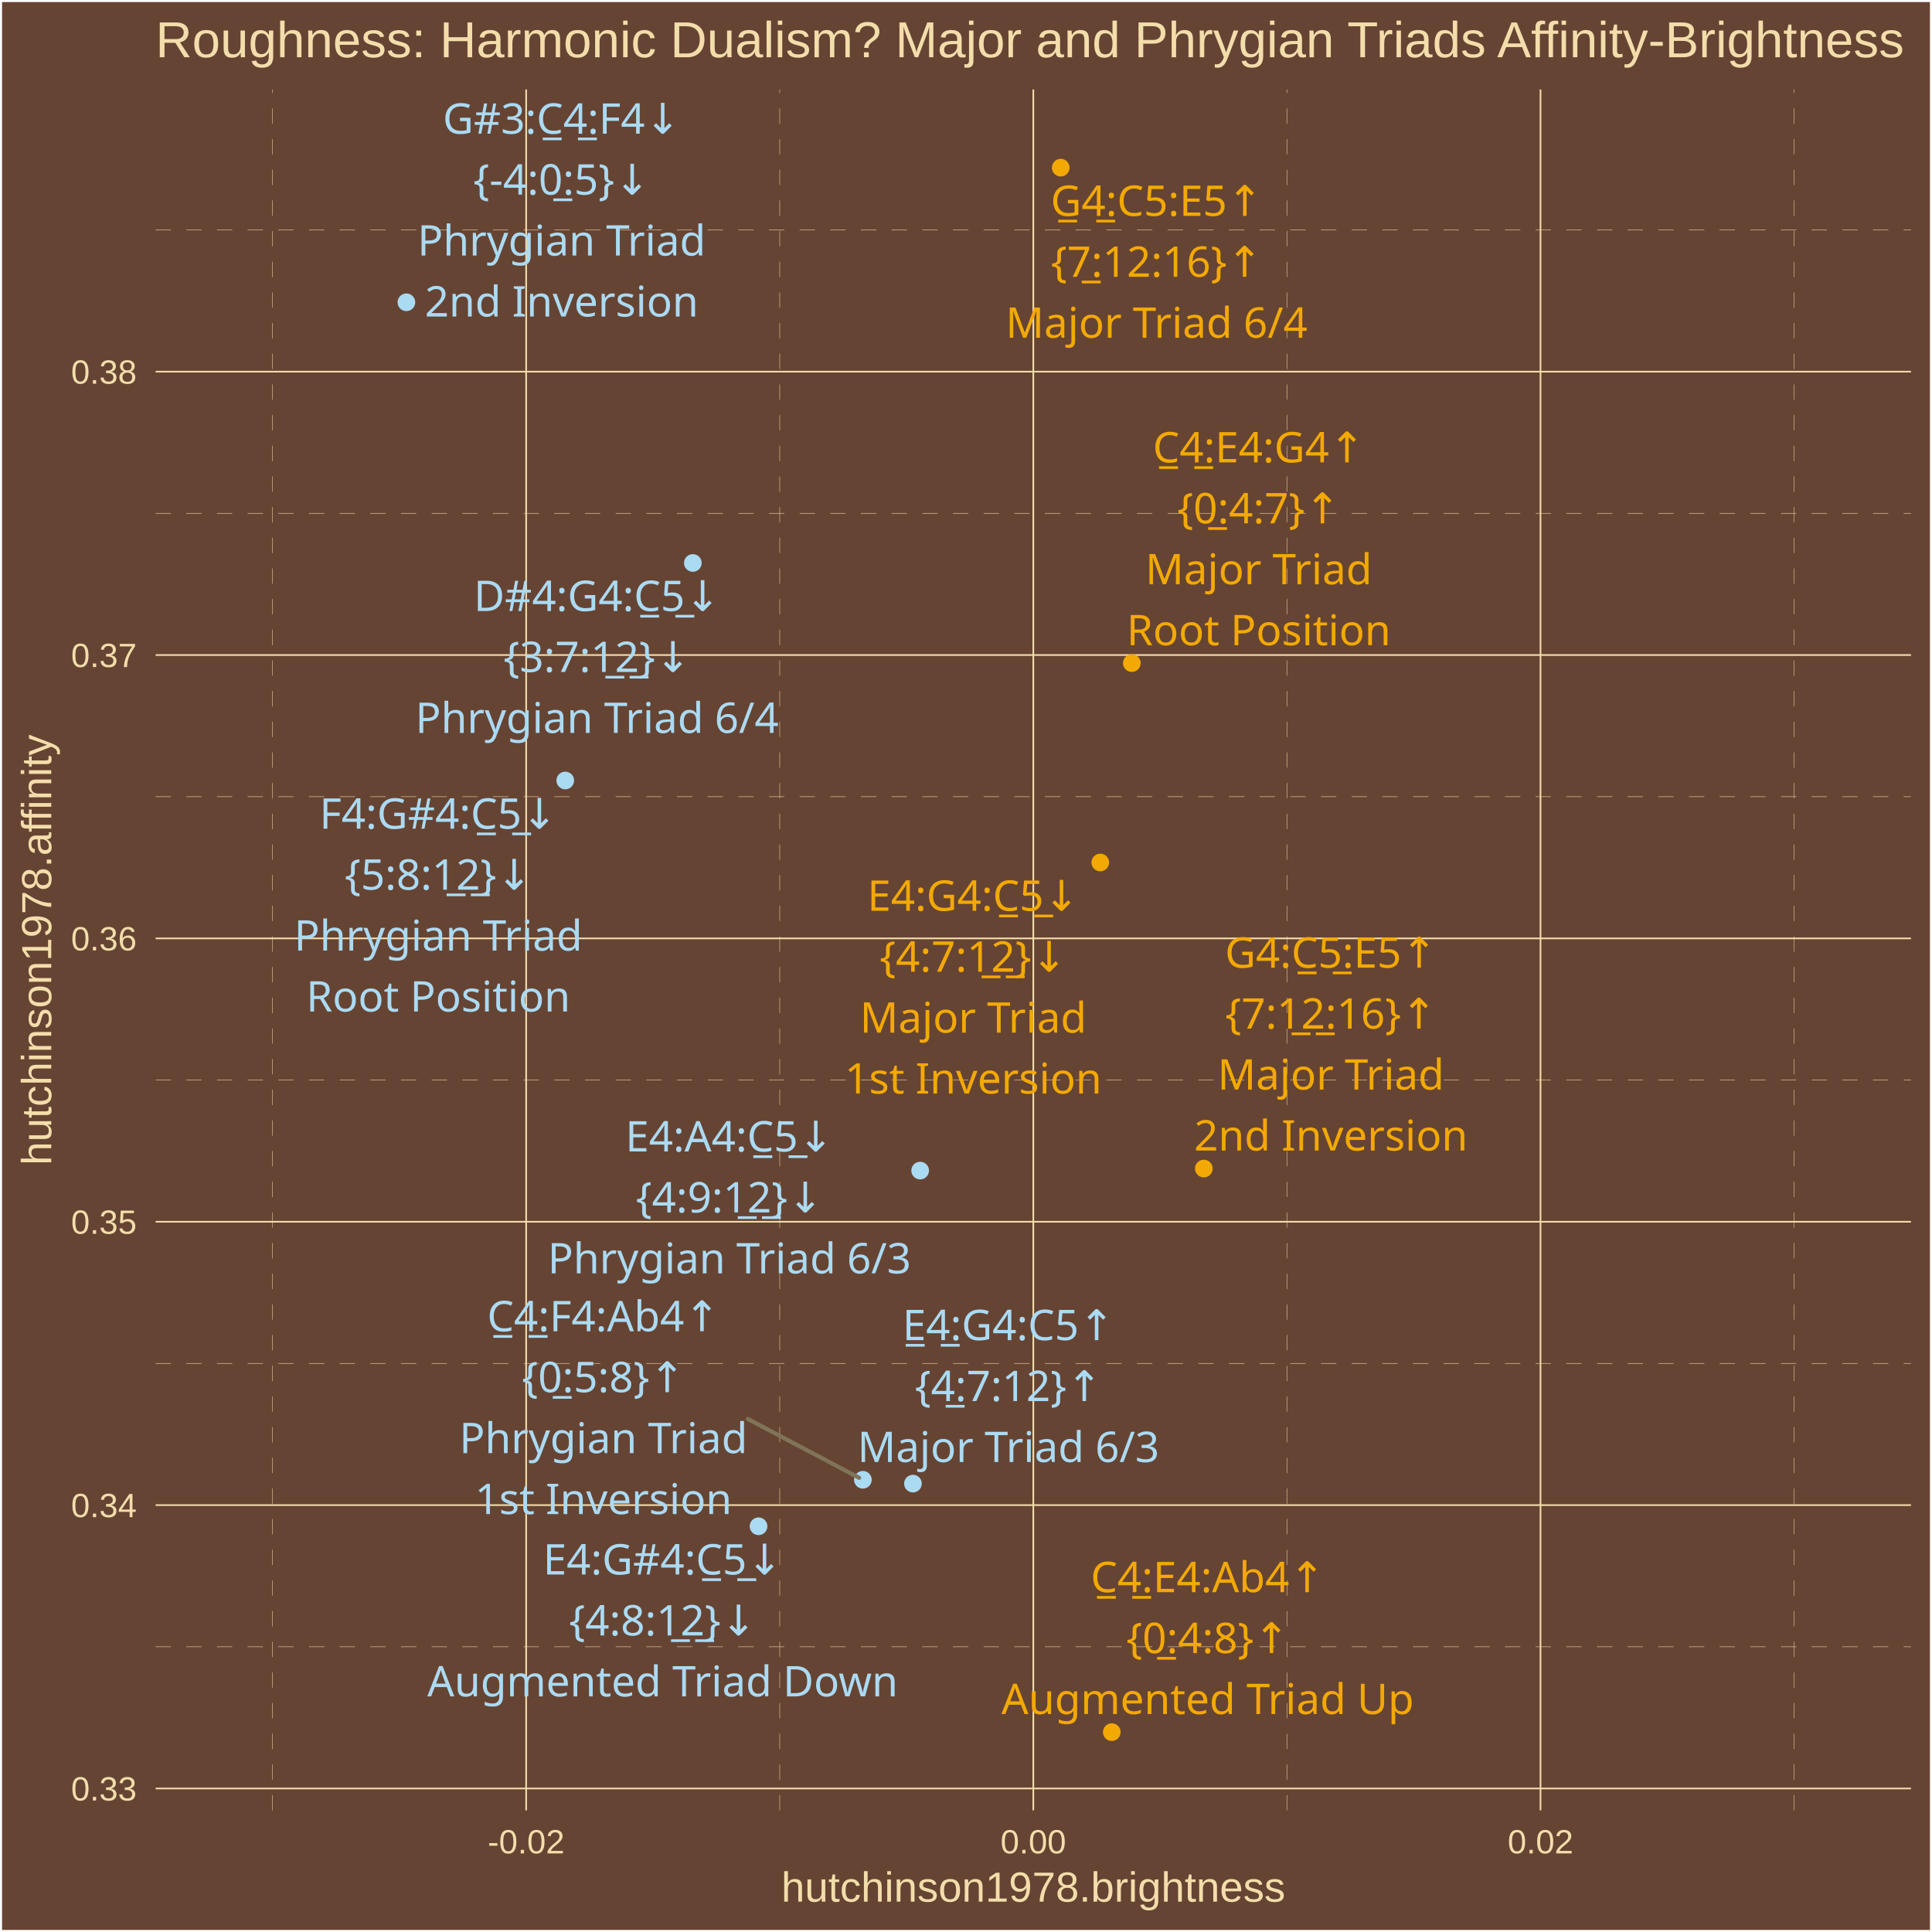
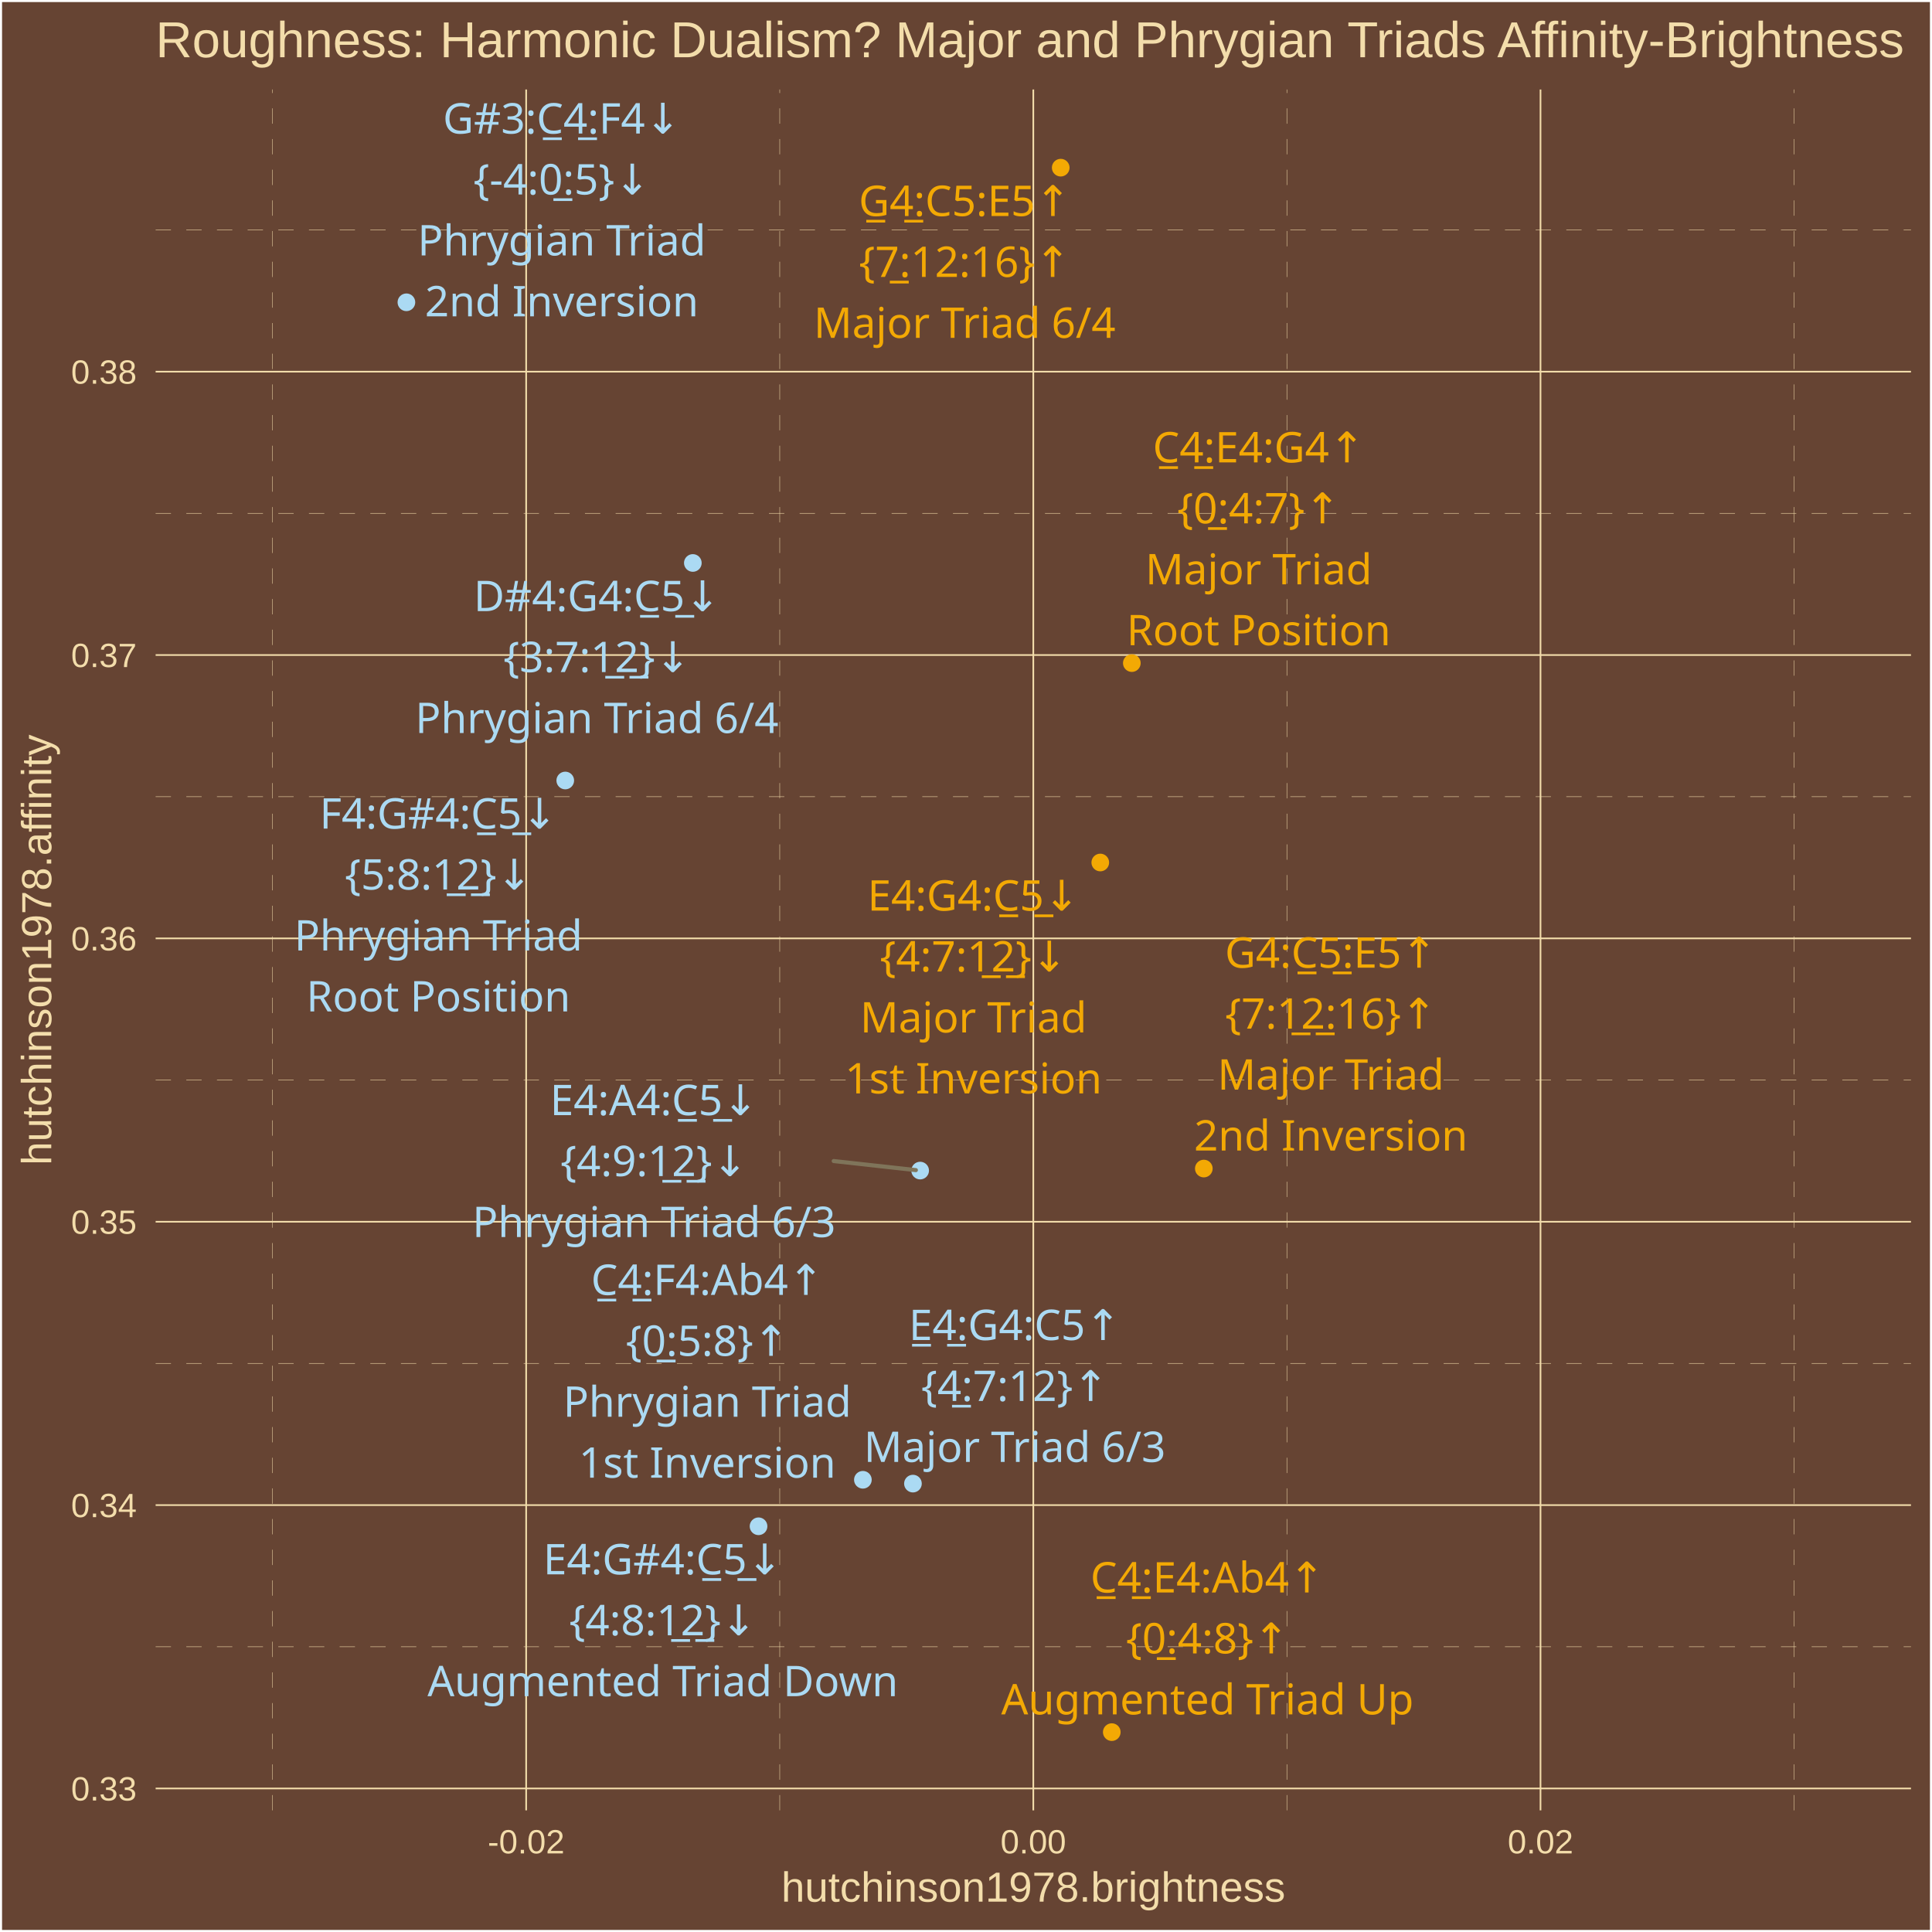
<svg xmlns="http://www.w3.org/2000/svg" class="svglite" width="504.00pt" height="504.00pt" viewBox="0 0 504.00 504.00">
  <defs>
    <style type="text/css">
    .svglite line, .svglite polyline, .svglite polygon, .svglite path, .svglite rect, .svglite circle {
      fill: none;
      stroke: #000000;
      stroke-linecap: round;
      stroke-linejoin: round;
      stroke-miterlimit: 10.00;
    }
    .svglite text {
      white-space: pre;
    }
  </style>
  </defs>
  <rect width="100%" height="100%" style="stroke: none; fill: #664433;" />
  <defs>
    <clipPath id="cpMC4wMHw1MDQuMDB8MC4wMHw1MDQuMDA=">
      <rect x="0.00" y="0.00" width="504.00" height="504.00" />
    </clipPath>
  </defs>
  <g clip-path="url(#cpMC4wMHw1MDQuMDB8MC4wMHw1MDQuMDA=)">
    <rect x="0.00" y="-0" width="504.00" height="504.00" style="stroke-width: 1.07; stroke: #FFFFFF; fill: #664433;" />
  </g>
  <defs>
    <clipPath id="cpNDAuNjB8NDk4LjUyfDIzLjM0fDQ3Mi4yNw==">
      <rect x="40.60" y="23.34" width="457.92" height="448.93" />
    </clipPath>
  </defs>
  <g clip-path="url(#cpNDAuNjB8NDk4LjUyfDIzLjM0fDQ3Mi4yNw==)">
    <rect x="40.60" y="23.34" width="457.92" height="448.93" style="stroke-width: 1.07; stroke: none; fill: #664433;" />
    <polyline points="40.60,429.59 498.52,429.59 " style="stroke-width: 0.11; stroke: #F3DDAB; stroke-dasharray: 4.00,4.00; stroke-linecap: butt;" />
    <polyline points="40.60,355.67 498.52,355.67 " style="stroke-width: 0.11; stroke: #F3DDAB; stroke-dasharray: 4.00,4.00; stroke-linecap: butt;" />
    <polyline points="40.60,281.75 498.52,281.75 " style="stroke-width: 0.11; stroke: #F3DDAB; stroke-dasharray: 4.00,4.00; stroke-linecap: butt;" />
    <polyline points="40.60,207.83 498.52,207.83 " style="stroke-width: 0.11; stroke: #F3DDAB; stroke-dasharray: 4.00,4.00; stroke-linecap: butt;" />
    <polyline points="40.60,133.91 498.52,133.91 " style="stroke-width: 0.11; stroke: #F3DDAB; stroke-dasharray: 4.00,4.00; stroke-linecap: butt;" />
    <polyline points="40.60,59.99 498.52,59.99 " style="stroke-width: 0.11; stroke: #F3DDAB; stroke-dasharray: 4.00,4.00; stroke-linecap: butt;" />
    <polyline points="71.11,472.27 71.11,23.34 " style="stroke-width: 0.11; stroke: #F3DDAB; stroke-dasharray: 4.00,4.00; stroke-linecap: butt;" />
    <polyline points="203.41,472.27 203.41,23.34 " style="stroke-width: 0.11; stroke: #F3DDAB; stroke-dasharray: 4.00,4.00; stroke-linecap: butt;" />
    <polyline points="335.71,472.27 335.71,23.34 " style="stroke-width: 0.11; stroke: #F3DDAB; stroke-dasharray: 4.00,4.00; stroke-linecap: butt;" />
    <polyline points="468.02,472.27 468.02,23.34 " style="stroke-width: 0.11; stroke: #F3DDAB; stroke-dasharray: 4.00,4.00; stroke-linecap: butt;" />
    <polyline points="40.60,466.55 498.52,466.55 " style="stroke-width: 0.43; stroke: #F3DDAB; stroke-linecap: butt;" />
    <polyline points="40.60,392.63 498.52,392.63 " style="stroke-width: 0.43; stroke: #F3DDAB; stroke-linecap: butt;" />
    <polyline points="40.60,318.71 498.52,318.71 " style="stroke-width: 0.43; stroke: #F3DDAB; stroke-linecap: butt;" />
    <polyline points="40.60,244.79 498.52,244.79 " style="stroke-width: 0.43; stroke: #F3DDAB; stroke-linecap: butt;" />
    <polyline points="40.60,170.87 498.52,170.87 " style="stroke-width: 0.43; stroke: #F3DDAB; stroke-linecap: butt;" />
    <polyline points="40.60,96.95 498.52,96.95 " style="stroke-width: 0.43; stroke: #F3DDAB; stroke-linecap: butt;" />
    <polyline points="137.26,472.27 137.26,23.34 " style="stroke-width: 0.43; stroke: #F3DDAB; stroke-linecap: butt;" />
    <polyline points="269.56,472.27 269.56,23.34 " style="stroke-width: 0.43; stroke: #F3DDAB; stroke-linecap: butt;" />
    <polyline points="401.87,472.27 401.87,23.34 " style="stroke-width: 0.43; stroke: #F3DDAB; stroke-linecap: butt;" />
    <circle cx="295.26" cy="172.98" r="1.95" style="stroke-width: 0.71; stroke: #F3A904; fill: #F3A904;" />
    <circle cx="287.03" cy="225.00" r="1.95" style="stroke-width: 0.71; stroke: #F3A904; fill: #F3A904;" />
    <circle cx="314.04" cy="304.84" r="1.95" style="stroke-width: 0.71; stroke: #F3A904; fill: #F3A904;" />
    <circle cx="238.16" cy="387.03" r="1.95" style="stroke-width: 0.71; stroke: #ABDAF3; fill: #ABDAF3;" />
    <circle cx="276.71" cy="43.74" r="1.95" style="stroke-width: 0.71; stroke: #F3A904; fill: #F3A904;" />
    <circle cx="290.03" cy="451.86" r="1.95" style="stroke-width: 0.71; stroke: #F3A904; fill: #F3A904;" />
    <circle cx="197.88" cy="398.16" r="1.95" style="stroke-width: 0.71; stroke: #ABDAF3; fill: #ABDAF3;" />
    <circle cx="147.46" cy="203.61" r="1.95" style="stroke-width: 0.71; stroke: #ABDAF3; fill: #ABDAF3;" />
    <circle cx="225.10" cy="386.03" r="1.95" style="stroke-width: 0.71; stroke: #ABDAF3; fill: #ABDAF3;" />
    <circle cx="106.02" cy="78.86" r="1.95" style="stroke-width: 0.71; stroke: #ABDAF3; fill: #ABDAF3;" />
    <circle cx="240.04" cy="305.37" r="1.95" style="stroke-width: 0.71; stroke: #ABDAF3; fill: #ABDAF3;" />
    <circle cx="180.74" cy="146.86" r="1.95" style="stroke-width: 0.71; stroke: #ABDAF3; fill: #ABDAF3;" />
-     <line x1="195.07" y1="370.16" x2="224.11" y2="385.51" style="stroke-width: 1.07; stroke: #7F745A;" />
-     <text x="328.36" y="120.63" text-anchor="middle" style="font-size: 11.04px;fill: #F3A904; font-family: &quot;Arial Unicode MS&quot;;" textLength="56.30px" lengthAdjust="spacingAndGlyphs">C̲4̲:E4:G4↑</text>
-     <text x="328.36" y="136.53" text-anchor="middle" style="font-size: 11.04px;fill: #F3A904; font-family: &quot;Arial Unicode MS&quot;;" textLength="39.77px" lengthAdjust="spacingAndGlyphs">{0̲:4:7}↑</text>
-     <text x="328.36" y="152.42" text-anchor="middle" style="font-size: 11.04px;fill: #F3A904; font-family: &quot;Arial Unicode MS&quot;;" textLength="55.77px" lengthAdjust="spacingAndGlyphs">Major Triad</text>
-     <text x="328.36" y="168.32" text-anchor="middle" style="font-size: 11.04px;fill: #F3A904; font-family: &quot;Arial Unicode MS&quot;;" textLength="65.61px" lengthAdjust="spacingAndGlyphs">Root Position</text>
-     <text x="253.89" y="237.59" text-anchor="middle" style="font-size: 11.04px;fill: #F3A904; font-family: &quot;Arial Unicode MS&quot;;" textLength="56.30px" lengthAdjust="spacingAndGlyphs">E4:G4:C̲5̲↓</text>
-     <text x="253.89" y="253.49" text-anchor="middle" style="font-size: 11.04px;fill: #F3A904; font-family: &quot;Arial Unicode MS&quot;;" textLength="45.91px" lengthAdjust="spacingAndGlyphs">{4:7:1̲2̲}↓</text>
-     <text x="253.89" y="269.39" text-anchor="middle" style="font-size: 11.04px;fill: #F3A904; font-family: &quot;Arial Unicode MS&quot;;" textLength="55.77px" lengthAdjust="spacingAndGlyphs">Major Triad</text>
-     <text x="253.89" y="285.28" text-anchor="middle" style="font-size: 11.04px;fill: #F3A904; font-family: &quot;Arial Unicode MS&quot;;" textLength="62.54px" lengthAdjust="spacingAndGlyphs">1st Inversion</text>
-     <text x="347.19" y="252.45" text-anchor="middle" style="font-size: 11.04px;fill: #F3A904; font-family: &quot;Arial Unicode MS&quot;;" textLength="56.30px" lengthAdjust="spacingAndGlyphs">G4:C̲5̲:E5↑</text>
-     <text x="347.19" y="268.34" text-anchor="middle" style="font-size: 11.04px;fill: #F3A904; font-family: &quot;Arial Unicode MS&quot;;" textLength="52.04px" lengthAdjust="spacingAndGlyphs">{7:1̲2̲:16}↑</text>
-     <text x="347.19" y="284.24" text-anchor="middle" style="font-size: 11.04px;fill: #F3A904; font-family: &quot;Arial Unicode MS&quot;;" textLength="55.77px" lengthAdjust="spacingAndGlyphs">Major Triad</text>
-     <text x="347.19" y="300.14" text-anchor="middle" style="font-size: 11.04px;fill: #F3A904; font-family: &quot;Arial Unicode MS&quot;;" textLength="66.23px" lengthAdjust="spacingAndGlyphs">2nd Inversion</text>
-     <text x="263.06" y="349.60" text-anchor="middle" style="font-size: 11.04px;fill: #ABDAF3; font-family: &quot;Arial Unicode MS&quot;;" textLength="56.30px" lengthAdjust="spacingAndGlyphs">E̲4̲:G4:C5↑</text>
-     <text x="263.06" y="365.50" text-anchor="middle" style="font-size: 11.04px;fill: #ABDAF3; font-family: &quot;Arial Unicode MS&quot;;" textLength="45.91px" lengthAdjust="spacingAndGlyphs">{4̲:7:12}↑</text>
-     <text x="263.06" y="381.40" text-anchor="middle" style="font-size: 11.04px;fill: #ABDAF3; font-family: &quot;Arial Unicode MS&quot;;" textLength="74.17px" lengthAdjust="spacingAndGlyphs">Major Triad 6/3</text>
-     <text x="301.72" y="56.32" text-anchor="middle" style="font-size: 11.04px;fill: #F3A904; font-family: &quot;Arial Unicode MS&quot;;" textLength="56.30px" lengthAdjust="spacingAndGlyphs">G̲4̲:C5:E5↑</text>
-     <text x="301.72" y="72.21" text-anchor="middle" style="font-size: 11.04px;fill: #F3A904; font-family: &quot;Arial Unicode MS&quot;;" textLength="52.04px" lengthAdjust="spacingAndGlyphs">{7̲:12:16}↑</text>
-     <text x="301.72" y="88.11" text-anchor="middle" style="font-size: 11.04px;fill: #F3A904; font-family: &quot;Arial Unicode MS&quot;;" textLength="74.17px" lengthAdjust="spacingAndGlyphs">Major Triad 6/4</text>
-     <text x="315.06" y="415.35" text-anchor="middle" style="font-size: 11.04px;fill: #F3A904; font-family: &quot;Arial Unicode MS&quot;;" textLength="61.21px" lengthAdjust="spacingAndGlyphs">C̲4̲:E4:Ab4↑</text>
-     <text x="315.06" y="431.25" text-anchor="middle" style="font-size: 11.04px;fill: #F3A904; font-family: &quot;Arial Unicode MS&quot;;" textLength="39.77px" lengthAdjust="spacingAndGlyphs">{0̲:4:8}↑</text>
-     <text x="315.06" y="447.15" text-anchor="middle" style="font-size: 11.04px;fill: #F3A904; font-family: &quot;Arial Unicode MS&quot;;" textLength="101.78px" lengthAdjust="spacingAndGlyphs">Augmented Triad Up</text>
-     <text x="172.86" y="410.74" text-anchor="middle" style="font-size: 11.04px;fill: #ABDAF3; font-family: &quot;Arial Unicode MS&quot;;" textLength="62.44px" lengthAdjust="spacingAndGlyphs">E4:G#4:C̲5̲↓</text>
-     <text x="172.86" y="426.64" text-anchor="middle" style="font-size: 11.04px;fill: #ABDAF3; font-family: &quot;Arial Unicode MS&quot;;" textLength="45.91px" lengthAdjust="spacingAndGlyphs">{4:8:1̲2̲}↓</text>
-     <text x="172.86" y="442.54" text-anchor="middle" style="font-size: 11.04px;fill: #ABDAF3; font-family: &quot;Arial Unicode MS&quot;;" textLength="115.88px" lengthAdjust="spacingAndGlyphs">Augmented Triad Down</text>
-     <text x="114.33" y="216.19" text-anchor="middle" style="font-size: 11.04px;fill: #ABDAF3; font-family: &quot;Arial Unicode MS&quot;;" textLength="61.82px" lengthAdjust="spacingAndGlyphs">F4:G#4:C̲5̲↓</text>
-     <text x="114.33" y="232.09" text-anchor="middle" style="font-size: 11.04px;fill: #ABDAF3; font-family: &quot;Arial Unicode MS&quot;;" textLength="45.91px" lengthAdjust="spacingAndGlyphs">{5:8:1̲2̲}↓</text>
-     <text x="114.33" y="247.98" text-anchor="middle" style="font-size: 11.04px;fill: #ABDAF3; font-family: &quot;Arial Unicode MS&quot;;" textLength="71.73px" lengthAdjust="spacingAndGlyphs">Phrygian Triad</text>
-     <text x="114.33" y="263.88" text-anchor="middle" style="font-size: 11.04px;fill: #ABDAF3; font-family: &quot;Arial Unicode MS&quot;;" textLength="65.61px" lengthAdjust="spacingAndGlyphs">Root Position</text>
-     <text x="157.41" y="347.29" text-anchor="middle" style="font-size: 11.04px;fill: #ABDAF3; font-family: &quot;Arial Unicode MS&quot;;" textLength="60.60px" lengthAdjust="spacingAndGlyphs">C̲4̲:F4:Ab4↑</text>
-     <text x="157.41" y="363.18" text-anchor="middle" style="font-size: 11.04px;fill: #ABDAF3; font-family: &quot;Arial Unicode MS&quot;;" textLength="39.77px" lengthAdjust="spacingAndGlyphs">{0̲:5:8}↑</text>
-     <text x="157.41" y="379.08" text-anchor="middle" style="font-size: 11.04px;fill: #ABDAF3; font-family: &quot;Arial Unicode MS&quot;;" textLength="71.73px" lengthAdjust="spacingAndGlyphs">Phrygian Triad</text>
-     <text x="157.41" y="394.98" text-anchor="middle" style="font-size: 11.04px;fill: #ABDAF3; font-family: &quot;Arial Unicode MS&quot;;" textLength="62.54px" lengthAdjust="spacingAndGlyphs">1st Inversion</text>
-     <text x="146.50" y="34.88" text-anchor="middle" style="font-size: 11.04px;fill: #ABDAF3; font-family: &quot;Arial Unicode MS&quot;;" textLength="61.82px" lengthAdjust="spacingAndGlyphs">G#3:C̲4̲:F4↓</text>
-     <text x="146.50" y="50.77" text-anchor="middle" style="font-size: 11.04px;fill: #ABDAF3; font-family: &quot;Arial Unicode MS&quot;;" textLength="43.44px" lengthAdjust="spacingAndGlyphs">{-4:0̲:5}↓</text>
-     <text x="146.50" y="66.67" text-anchor="middle" style="font-size: 11.04px;fill: #ABDAF3; font-family: &quot;Arial Unicode MS&quot;;" textLength="71.73px" lengthAdjust="spacingAndGlyphs">Phrygian Triad</text>
-     <text x="146.50" y="82.57" text-anchor="middle" style="font-size: 11.04px;fill: #ABDAF3; font-family: &quot;Arial Unicode MS&quot;;" textLength="66.23px" lengthAdjust="spacingAndGlyphs">2nd Inversion</text>
-     <text x="190.28" y="300.39" text-anchor="middle" style="font-size: 11.04px;fill: #ABDAF3; font-family: &quot;Arial Unicode MS&quot;;" textLength="55.08px" lengthAdjust="spacingAndGlyphs">E4:A4:C̲5̲↓</text>
-     <text x="190.28" y="316.29" text-anchor="middle" style="font-size: 11.04px;fill: #ABDAF3; font-family: &quot;Arial Unicode MS&quot;;" textLength="45.91px" lengthAdjust="spacingAndGlyphs">{4:9:1̲2̲}↓</text>
-     <text x="190.28" y="332.19" text-anchor="middle" style="font-size: 11.04px;fill: #ABDAF3; font-family: &quot;Arial Unicode MS&quot;;" textLength="90.13px" lengthAdjust="spacingAndGlyphs">Phrygian Triad 6/3</text>
-     <text x="155.75" y="159.40" text-anchor="middle" style="font-size: 11.04px;fill: #ABDAF3; font-family: &quot;Arial Unicode MS&quot;;" textLength="63.04px" lengthAdjust="spacingAndGlyphs">D#4:G4:C̲5̲↓</text>
-     <text x="155.75" y="175.30" text-anchor="middle" style="font-size: 11.04px;fill: #ABDAF3; font-family: &quot;Arial Unicode MS&quot;;" textLength="45.91px" lengthAdjust="spacingAndGlyphs">{3:7:1̲2̲}↓</text>
-     <text x="155.75" y="191.20" text-anchor="middle" style="font-size: 11.04px;fill: #ABDAF3; font-family: &quot;Arial Unicode MS&quot;;" textLength="90.13px" lengthAdjust="spacingAndGlyphs">Phrygian Triad 6/4</text>
+     <line x1="217.49" y1="302.88" x2="238.92" y2="305.25" style="stroke-width: 1.07; stroke: #7F745A;" />
+     <text x="328.35" y="120.63" text-anchor="middle" style="font-size: 11.04px;fill: #F3A904; font-family: &quot;Arial Unicode MS&quot;;" textLength="56.30px" lengthAdjust="spacingAndGlyphs">C̲4̲:E4:G4↑</text>
+     <text x="328.35" y="136.53" text-anchor="middle" style="font-size: 11.04px;fill: #F3A904; font-family: &quot;Arial Unicode MS&quot;;" textLength="39.77px" lengthAdjust="spacingAndGlyphs">{0̲:4:7}↑</text>
+     <text x="328.35" y="152.43" text-anchor="middle" style="font-size: 11.04px;fill: #F3A904; font-family: &quot;Arial Unicode MS&quot;;" textLength="55.77px" lengthAdjust="spacingAndGlyphs">Major Triad</text>
+     <text x="328.35" y="168.32" text-anchor="middle" style="font-size: 11.04px;fill: #F3A904; font-family: &quot;Arial Unicode MS&quot;;" textLength="65.61px" lengthAdjust="spacingAndGlyphs">Root Position</text>
+     <text x="253.94" y="237.55" text-anchor="middle" style="font-size: 11.04px;fill: #F3A904; font-family: &quot;Arial Unicode MS&quot;;" textLength="56.30px" lengthAdjust="spacingAndGlyphs">E4:G4:C̲5̲↓</text>
+     <text x="253.94" y="253.44" text-anchor="middle" style="font-size: 11.04px;fill: #F3A904; font-family: &quot;Arial Unicode MS&quot;;" textLength="45.91px" lengthAdjust="spacingAndGlyphs">{4:7:1̲2̲}↓</text>
+     <text x="253.94" y="269.34" text-anchor="middle" style="font-size: 11.04px;fill: #F3A904; font-family: &quot;Arial Unicode MS&quot;;" textLength="55.77px" lengthAdjust="spacingAndGlyphs">Major Triad</text>
+     <text x="253.94" y="285.24" text-anchor="middle" style="font-size: 11.04px;fill: #F3A904; font-family: &quot;Arial Unicode MS&quot;;" textLength="62.54px" lengthAdjust="spacingAndGlyphs">1st Inversion</text>
+     <text x="347.17" y="252.45" text-anchor="middle" style="font-size: 11.04px;fill: #F3A904; font-family: &quot;Arial Unicode MS&quot;;" textLength="56.30px" lengthAdjust="spacingAndGlyphs">G4:C̲5̲:E5↑</text>
+     <text x="347.17" y="268.35" text-anchor="middle" style="font-size: 11.04px;fill: #F3A904; font-family: &quot;Arial Unicode MS&quot;;" textLength="52.04px" lengthAdjust="spacingAndGlyphs">{7:1̲2̲:16}↑</text>
+     <text x="347.17" y="284.25" text-anchor="middle" style="font-size: 11.04px;fill: #F3A904; font-family: &quot;Arial Unicode MS&quot;;" textLength="55.77px" lengthAdjust="spacingAndGlyphs">Major Triad</text>
+     <text x="347.17" y="300.15" text-anchor="middle" style="font-size: 11.04px;fill: #F3A904; font-family: &quot;Arial Unicode MS&quot;;" textLength="66.23px" lengthAdjust="spacingAndGlyphs">2nd Inversion</text>
+     <text x="264.72" y="349.58" text-anchor="middle" style="font-size: 11.04px;fill: #ABDAF3; font-family: &quot;Arial Unicode MS&quot;;" textLength="56.30px" lengthAdjust="spacingAndGlyphs">E̲4̲:G4:C5↑</text>
+     <text x="264.72" y="365.48" text-anchor="middle" style="font-size: 11.04px;fill: #ABDAF3; font-family: &quot;Arial Unicode MS&quot;;" textLength="45.91px" lengthAdjust="spacingAndGlyphs">{4̲:7:12}↑</text>
+     <text x="264.72" y="381.38" text-anchor="middle" style="font-size: 11.04px;fill: #ABDAF3; font-family: &quot;Arial Unicode MS&quot;;" textLength="74.17px" lengthAdjust="spacingAndGlyphs">Major Triad 6/3</text>
+     <text x="251.65" y="56.35" text-anchor="middle" style="font-size: 11.04px;fill: #F3A904; font-family: &quot;Arial Unicode MS&quot;;" textLength="56.30px" lengthAdjust="spacingAndGlyphs">G̲4̲:C5:E5↑</text>
+     <text x="251.65" y="72.24" text-anchor="middle" style="font-size: 11.04px;fill: #F3A904; font-family: &quot;Arial Unicode MS&quot;;" textLength="52.04px" lengthAdjust="spacingAndGlyphs">{7̲:12:16}↑</text>
+     <text x="251.65" y="88.14" text-anchor="middle" style="font-size: 11.04px;fill: #F3A904; font-family: &quot;Arial Unicode MS&quot;;" textLength="74.17px" lengthAdjust="spacingAndGlyphs">Major Triad 6/4</text>
+     <text x="314.99" y="415.43" text-anchor="middle" style="font-size: 11.04px;fill: #F3A904; font-family: &quot;Arial Unicode MS&quot;;" textLength="61.21px" lengthAdjust="spacingAndGlyphs">C̲4̲:E4:Ab4↑</text>
+     <text x="314.99" y="431.33" text-anchor="middle" style="font-size: 11.04px;fill: #F3A904; font-family: &quot;Arial Unicode MS&quot;;" textLength="39.77px" lengthAdjust="spacingAndGlyphs">{0̲:4:8}↑</text>
+     <text x="314.99" y="447.23" text-anchor="middle" style="font-size: 11.04px;fill: #F3A904; font-family: &quot;Arial Unicode MS&quot;;" textLength="101.78px" lengthAdjust="spacingAndGlyphs">Augmented Triad Up</text>
+     <text x="172.90" y="410.70" text-anchor="middle" style="font-size: 11.04px;fill: #ABDAF3; font-family: &quot;Arial Unicode MS&quot;;" textLength="62.44px" lengthAdjust="spacingAndGlyphs">E4:G#4:C̲5̲↓</text>
+     <text x="172.90" y="426.60" text-anchor="middle" style="font-size: 11.04px;fill: #ABDAF3; font-family: &quot;Arial Unicode MS&quot;;" textLength="45.91px" lengthAdjust="spacingAndGlyphs">{4:8:1̲2̲}↓</text>
+     <text x="172.90" y="442.49" text-anchor="middle" style="font-size: 11.04px;fill: #ABDAF3; font-family: &quot;Arial Unicode MS&quot;;" textLength="115.88px" lengthAdjust="spacingAndGlyphs">Augmented Triad Down</text>
+     <text x="114.36" y="216.16" text-anchor="middle" style="font-size: 11.04px;fill: #ABDAF3; font-family: &quot;Arial Unicode MS&quot;;" textLength="61.82px" lengthAdjust="spacingAndGlyphs">F4:G#4:C̲5̲↓</text>
+     <text x="114.36" y="232.06" text-anchor="middle" style="font-size: 11.04px;fill: #ABDAF3; font-family: &quot;Arial Unicode MS&quot;;" textLength="45.91px" lengthAdjust="spacingAndGlyphs">{5:8:1̲2̲}↓</text>
+     <text x="114.36" y="247.96" text-anchor="middle" style="font-size: 11.04px;fill: #ABDAF3; font-family: &quot;Arial Unicode MS&quot;;" textLength="71.73px" lengthAdjust="spacingAndGlyphs">Phrygian Triad</text>
+     <text x="114.36" y="263.85" text-anchor="middle" style="font-size: 11.04px;fill: #ABDAF3; font-family: &quot;Arial Unicode MS&quot;;" textLength="65.61px" lengthAdjust="spacingAndGlyphs">Root Position</text>
+     <text x="184.51" y="337.80" text-anchor="middle" style="font-size: 11.04px;fill: #ABDAF3; font-family: &quot;Arial Unicode MS&quot;;" textLength="60.60px" lengthAdjust="spacingAndGlyphs">C̲4̲:F4:Ab4↑</text>
+     <text x="184.51" y="353.70" text-anchor="middle" style="font-size: 11.04px;fill: #ABDAF3; font-family: &quot;Arial Unicode MS&quot;;" textLength="39.77px" lengthAdjust="spacingAndGlyphs">{0̲:5:8}↑</text>
+     <text x="184.51" y="369.59" text-anchor="middle" style="font-size: 11.04px;fill: #ABDAF3; font-family: &quot;Arial Unicode MS&quot;;" textLength="71.73px" lengthAdjust="spacingAndGlyphs">Phrygian Triad</text>
+     <text x="184.51" y="385.49" text-anchor="middle" style="font-size: 11.04px;fill: #ABDAF3; font-family: &quot;Arial Unicode MS&quot;;" textLength="62.54px" lengthAdjust="spacingAndGlyphs">1st Inversion</text>
+     <text x="146.53" y="34.84" text-anchor="middle" style="font-size: 11.04px;fill: #ABDAF3; font-family: &quot;Arial Unicode MS&quot;;" textLength="61.82px" lengthAdjust="spacingAndGlyphs">G#3:C̲4̲:F4↓</text>
+     <text x="146.53" y="50.73" text-anchor="middle" style="font-size: 11.04px;fill: #ABDAF3; font-family: &quot;Arial Unicode MS&quot;;" textLength="43.44px" lengthAdjust="spacingAndGlyphs">{-4:0̲:5}↓</text>
+     <text x="146.53" y="66.63" text-anchor="middle" style="font-size: 11.04px;fill: #ABDAF3; font-family: &quot;Arial Unicode MS&quot;;" textLength="71.73px" lengthAdjust="spacingAndGlyphs">Phrygian Triad</text>
+     <text x="146.53" y="82.53" text-anchor="middle" style="font-size: 11.04px;fill: #ABDAF3; font-family: &quot;Arial Unicode MS&quot;;" textLength="66.23px" lengthAdjust="spacingAndGlyphs">2nd Inversion</text>
+     <text x="170.62" y="290.91" text-anchor="middle" style="font-size: 11.04px;fill: #ABDAF3; font-family: &quot;Arial Unicode MS&quot;;" textLength="55.08px" lengthAdjust="spacingAndGlyphs">E4:A4:C̲5̲↓</text>
+     <text x="170.62" y="306.81" text-anchor="middle" style="font-size: 11.04px;fill: #ABDAF3; font-family: &quot;Arial Unicode MS&quot;;" textLength="45.91px" lengthAdjust="spacingAndGlyphs">{4:9:1̲2̲}↓</text>
+     <text x="170.62" y="322.71" text-anchor="middle" style="font-size: 11.04px;fill: #ABDAF3; font-family: &quot;Arial Unicode MS&quot;;" textLength="90.13px" lengthAdjust="spacingAndGlyphs">Phrygian Triad 6/3</text>
+     <text x="155.72" y="159.43" text-anchor="middle" style="font-size: 11.04px;fill: #ABDAF3; font-family: &quot;Arial Unicode MS&quot;;" textLength="63.04px" lengthAdjust="spacingAndGlyphs">D#4:G4:C̲5̲↓</text>
+     <text x="155.72" y="175.32" text-anchor="middle" style="font-size: 11.04px;fill: #ABDAF3; font-family: &quot;Arial Unicode MS&quot;;" textLength="45.91px" lengthAdjust="spacingAndGlyphs">{3:7:1̲2̲}↓</text>
+     <text x="155.72" y="191.22" text-anchor="middle" style="font-size: 11.04px;fill: #ABDAF3; font-family: &quot;Arial Unicode MS&quot;;" textLength="90.13px" lengthAdjust="spacingAndGlyphs">Phrygian Triad 6/4</text>
  </g>
  <g clip-path="url(#cpMC4wMHw1MDQuMDB8MC4wMHw1MDQuMDA=)">
    <text x="35.67" y="469.70" text-anchor="end" style="font-size: 8.80px;fill: #F3DDAB; font-family: &quot;Arial&quot;;" textLength="17.13px" lengthAdjust="spacingAndGlyphs">0.33</text>
    <text x="35.67" y="395.78" text-anchor="end" style="font-size: 8.80px;fill: #F3DDAB; font-family: &quot;Arial&quot;;" textLength="17.13px" lengthAdjust="spacingAndGlyphs">0.34</text>
    <text x="35.67" y="321.86" text-anchor="end" style="font-size: 8.80px;fill: #F3DDAB; font-family: &quot;Arial&quot;;" textLength="17.13px" lengthAdjust="spacingAndGlyphs">0.35</text>
    <text x="35.67" y="247.94" text-anchor="end" style="font-size: 8.80px;fill: #F3DDAB; font-family: &quot;Arial&quot;;" textLength="17.13px" lengthAdjust="spacingAndGlyphs">0.36</text>
    <text x="35.67" y="174.02" text-anchor="end" style="font-size: 8.80px;fill: #F3DDAB; font-family: &quot;Arial&quot;;" textLength="17.13px" lengthAdjust="spacingAndGlyphs">0.37</text>
    <text x="35.67" y="100.10" text-anchor="end" style="font-size: 8.80px;fill: #F3DDAB; font-family: &quot;Arial&quot;;" textLength="17.13px" lengthAdjust="spacingAndGlyphs">0.38</text>
    <text x="137.26" y="483.50" text-anchor="middle" style="font-size: 8.80px;fill: #F3DDAB; font-family: &quot;Arial&quot;;" textLength="20.06px" lengthAdjust="spacingAndGlyphs">-0.02</text>
    <text x="269.56" y="483.50" text-anchor="middle" style="font-size: 8.80px;fill: #F3DDAB; font-family: &quot;Arial&quot;;" textLength="17.13px" lengthAdjust="spacingAndGlyphs">0.00</text>
    <text x="401.87" y="483.50" text-anchor="middle" style="font-size: 8.80px;fill: #F3DDAB; font-family: &quot;Arial&quot;;" textLength="17.13px" lengthAdjust="spacingAndGlyphs">0.02</text>
    <text x="269.56" y="496.09" text-anchor="middle" style="font-size: 11.00px;fill: #F3DDAB; font-family: &quot;Arial&quot;;" textLength="131.51px" lengthAdjust="spacingAndGlyphs">hutchinson1978.brightness</text>
    <text transform="translate(13.37,247.80) rotate(-90)" text-anchor="middle" style="font-size: 11.00px;fill: #F3DDAB; font-family: &quot;Arial&quot;;" textLength="112.53px" lengthAdjust="spacingAndGlyphs">hutchinson1978.affinity</text>
    <text x="40.60" y="14.94" style="font-size: 13.20px;fill: #F3DDAB; font-family: &quot;Arial&quot;;" textLength="457.48px" lengthAdjust="spacingAndGlyphs">Roughness: Harmonic Dualism? Major and Phrygian Triads Affinity-Brightness</text>
  </g>
</svg>
